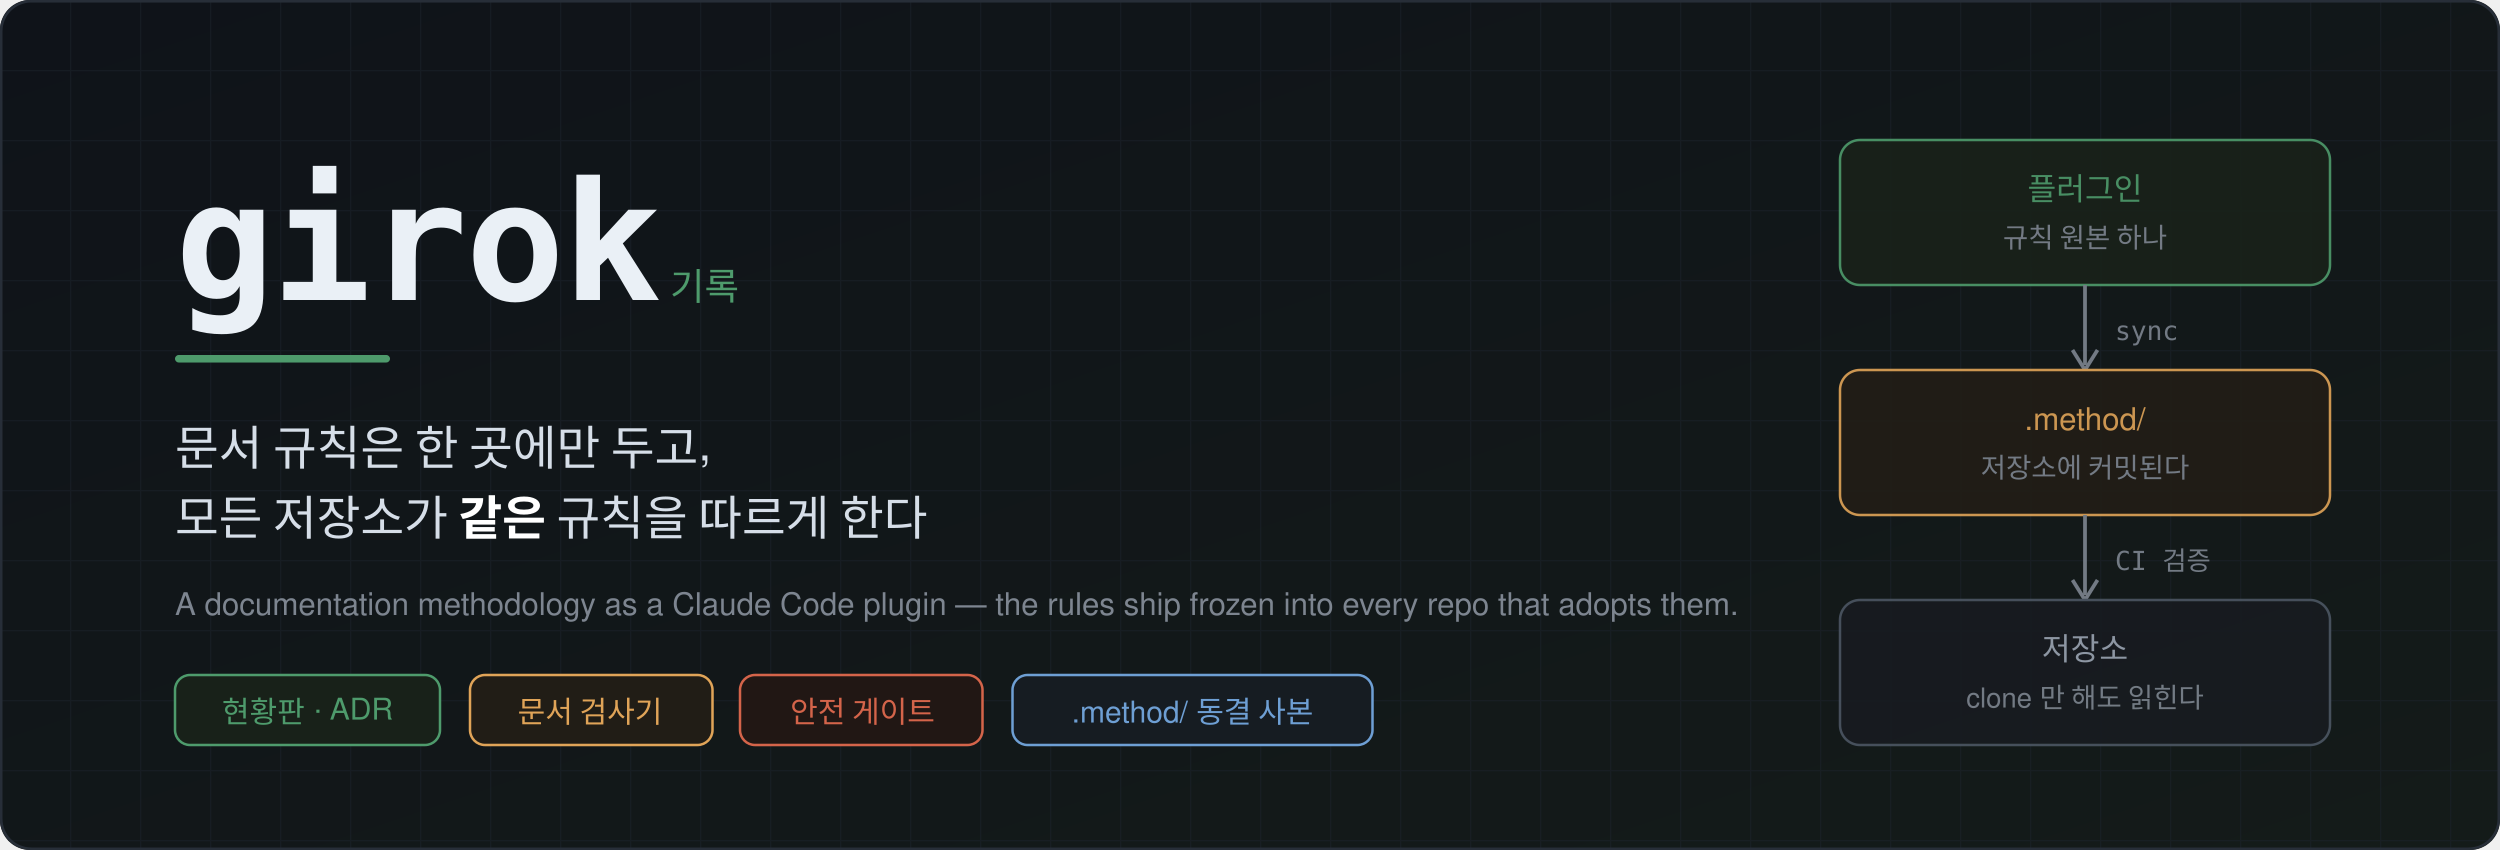
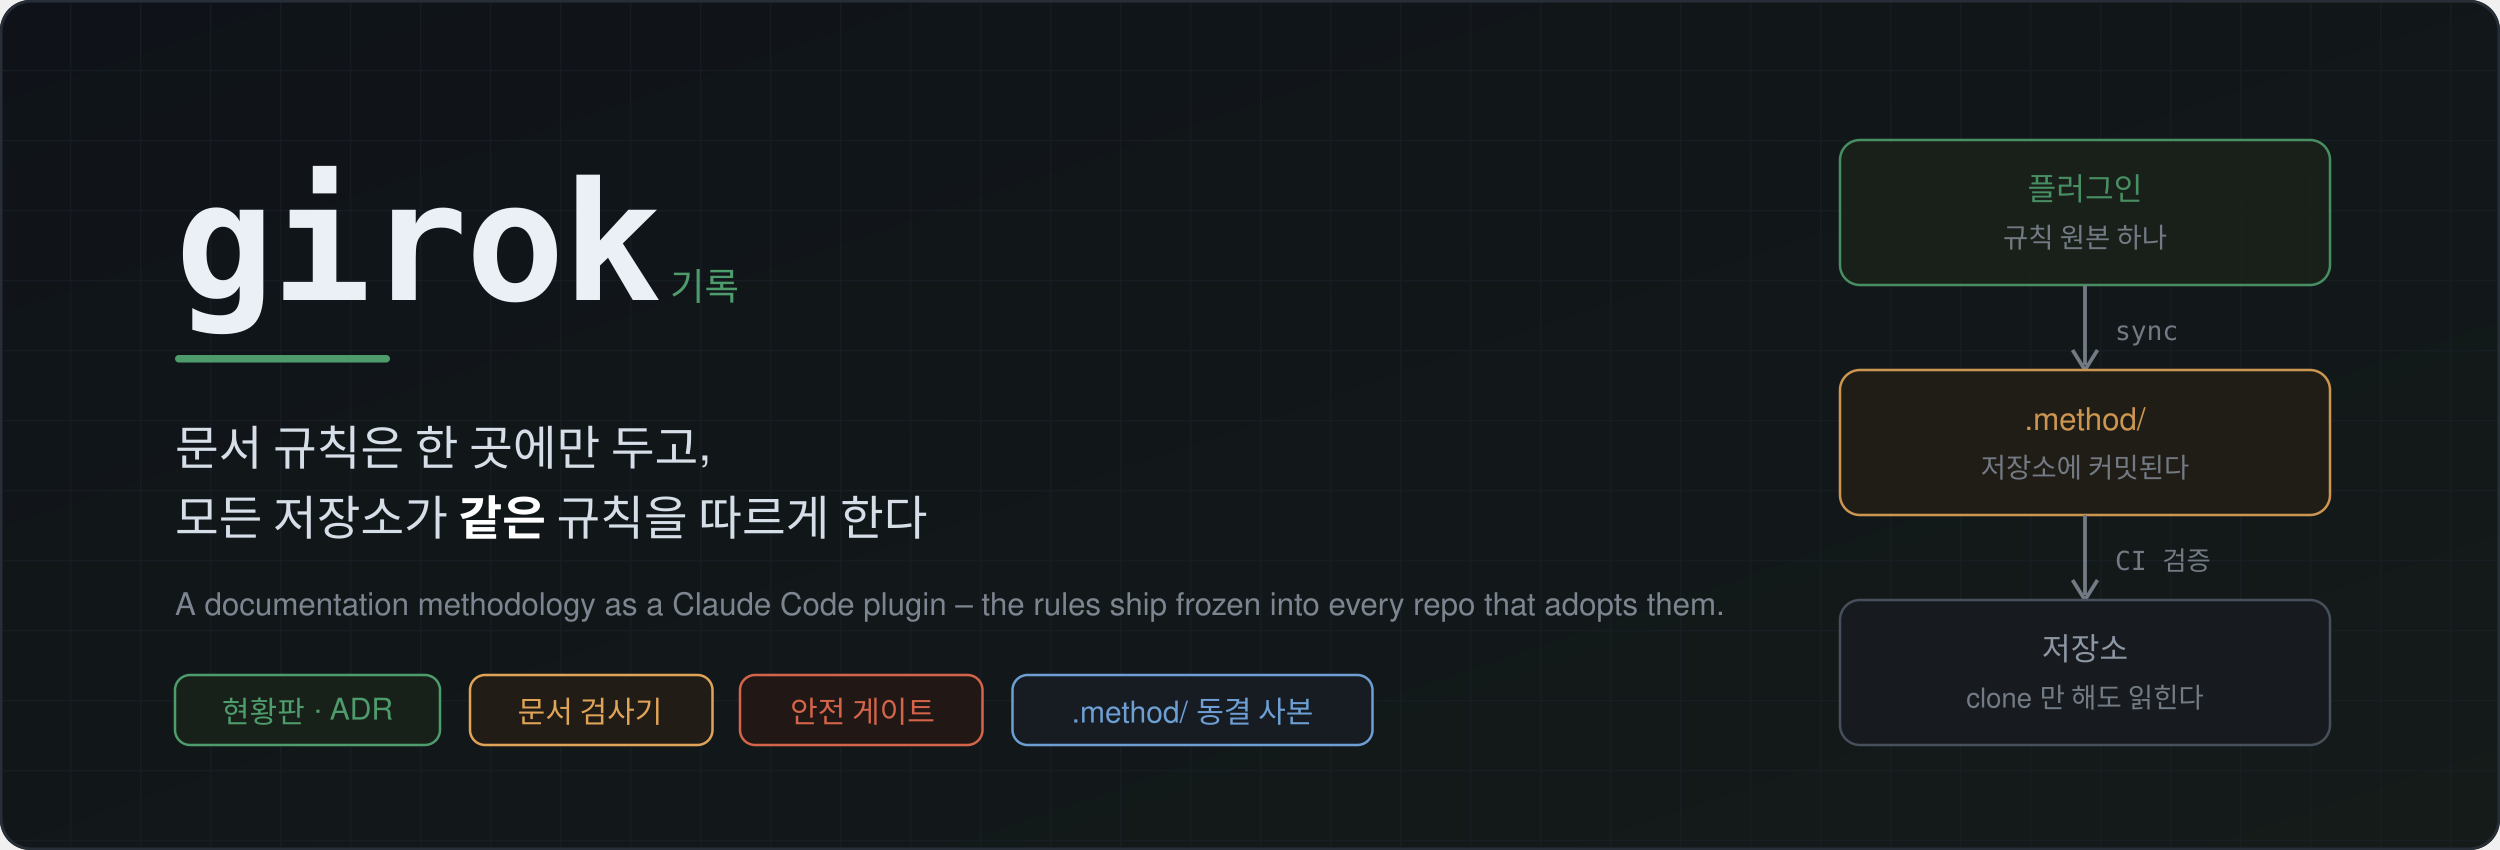
- <svg xmlns="http://www.w3.org/2000/svg" width="1000" height="340" viewBox="0 0 1000 340" role="img" aria-label="girok — 문서 규칙은 한 곳에만 두고, 모든 저장소가 같은 규칙을 따르게 한다">
+ <svg xmlns="http://www.w3.org/2000/svg" width="1000" height="340" viewBox="0 0 1000 340" role="img" aria-label="girok – 문서 규칙은 한 곳에만 두고, 모든 저장소가 같은 규칙을 따르게 한다">
  <defs>
    <linearGradient id="bg" x1="0" y1="0" x2="1" y2="1">
      <stop offset="0" stop-color="#0F1319" />
      <stop offset="1" stop-color="#141B19" />
    </linearGradient>
    <pattern id="grid" width="28" height="28" patternUnits="userSpaceOnUse">
      <path d="M28 0 H0 V28" fill="none" stroke="#1C232B" stroke-width="1" />
    </pattern>
  </defs>
  <rect width="1000" height="340" rx="12" fill="url(#bg)" />
  <rect width="1000" height="340" rx="12" fill="url(#grid)" opacity="0.55" />
  <rect x="0.5" y="0.5" width="999" height="339" rx="12" fill="none" stroke="#272E38" />
  <text x="70" y="120" font-family="ui-monospace,SFMono-Regular,Menlo,Consolas,DejaVu Sans Mono,monospace" font-size="66" font-weight="700" fill="#EAF0F6" letter-spacing="-1">girok</text>
  <text x="268" y="120" font-family="ui-monospace,SFMono-Regular,Menlo,Consolas,DejaVu Sans Mono,monospace" font-size="15" fill="#4E9B6C">기록</text>
  <rect x="70" y="142" width="86" height="3" rx="1.5" fill="#4E9B6C" />
  <text x="70" y="186" font-family="-apple-system,BlinkMacSystemFont,Segoe UI,Noto Sans KR,Helvetica,Arial,sans-serif" font-size="19" fill="#D6DEE8">문서 규칙은 한 곳에만 두고,</text>
  <text x="70" y="214" font-family="-apple-system,BlinkMacSystemFont,Segoe UI,Noto Sans KR,Helvetica,Arial,sans-serif" font-size="19" fill="#D6DEE8">모든 저장소가 <tspan font-weight="700" fill="#FFFFFF">같은</tspan> 규칙을 따르게 한다</text>
-   <text x="70" y="246" font-family="-apple-system,BlinkMacSystemFont,Segoe UI,Noto Sans KR,Helvetica,Arial,sans-serif" font-size="12.5" fill="#7D8590">A documentation methodology as a Claude Code plugin — the rules ship frozen into every repo that adopts them.</text>
+   <text x="70" y="246" font-family="-apple-system,BlinkMacSystemFont,Segoe UI,Noto Sans KR,Helvetica,Arial,sans-serif" font-size="12.5" fill="#7D8590">A documentation methodology as a Claude Code plugin – the rules ship frozen into every repo that adopts them.</text>
  <g font-family="-apple-system,BlinkMacSystemFont,Segoe UI,Noto Sans KR,Helvetica,Arial,sans-serif" font-size="12">
    <rect x="70" y="270" width="106" height="28" rx="6" fill="#182119" stroke="#4E9B6C" />
    <text x="123" y="289" text-anchor="middle" fill="#4E9B6C">현황판 · ADR</text>
    <rect x="188" y="270" width="97" height="28" rx="6" fill="#211D16" stroke="#E0A458" />
    <text x="236" y="289" text-anchor="middle" fill="#E0A458">문서 검사기</text>
    <rect x="296" y="270" width="97" height="28" rx="6" fill="#211714" stroke="#D4644A" />
    <text x="345" y="289" text-anchor="middle" fill="#D4644A">안전 게이트</text>
    <rect x="405" y="270" width="144" height="28" rx="6" fill="#161C22" stroke="#6E9FD4" />
    <text x="477" y="289" text-anchor="middle" fill="#6E9FD4">.method/ 동결 사본</text>
  </g>
  <g opacity="0.9">
    <rect x="736" y="56" width="196" height="58" rx="8" fill="#182119" stroke="#4E9B6C" />
    <text x="834" y="80" text-anchor="middle" font-family="-apple-system,BlinkMacSystemFont,Segoe UI,Noto Sans KR,Helvetica,Arial,sans-serif" font-size="12.5" fill="#4E9B6C">플러그인</text>
    <text x="834" y="99" text-anchor="middle" font-family="-apple-system,BlinkMacSystemFont,Segoe UI,Noto Sans KR,Helvetica,Arial,sans-serif" font-size="11" fill="#7D8590">규칙 원본 하나</text>
    <path d="M834 114 V146" stroke="#7D8590" stroke-width="1.5" />
    <path d="M829 140 l5 8 l5 -8" fill="none" stroke="#7D8590" stroke-width="1.5" />
    <text x="846" y="136" font-family="ui-monospace,SFMono-Regular,Menlo,Consolas,DejaVu Sans Mono,monospace" font-size="10.5" fill="#7D8590">sync</text>
    <rect x="736" y="148" width="196" height="58" rx="8" fill="#211D16" stroke="#E0A458" />
    <text x="834" y="172" text-anchor="middle" font-family="-apple-system,BlinkMacSystemFont,Segoe UI,Noto Sans KR,Helvetica,Arial,sans-serif" font-size="12.5" fill="#E0A458">.method/</text>
    <text x="834" y="191" text-anchor="middle" font-family="-apple-system,BlinkMacSystemFont,Segoe UI,Noto Sans KR,Helvetica,Arial,sans-serif" font-size="11" fill="#7D8590">저장소에 커밋된다</text>
    <path d="M834 206 V238" stroke="#7D8590" stroke-width="1.5" />
    <path d="M829 232 l5 8 l5 -8" fill="none" stroke="#7D8590" stroke-width="1.5" />
    <text x="846" y="228" font-family="ui-monospace,SFMono-Regular,Menlo,Consolas,DejaVu Sans Mono,monospace" font-size="10.5" fill="#7D8590">CI 검증</text>
    <rect x="736" y="240" width="196" height="58" rx="8" fill="#171B20" stroke="#4B5563" />
    <text x="834" y="264" text-anchor="middle" font-family="-apple-system,BlinkMacSystemFont,Segoe UI,Noto Sans KR,Helvetica,Arial,sans-serif" font-size="12.5" fill="#9AA4B2">저장소</text>
    <text x="834" y="283" text-anchor="middle" font-family="-apple-system,BlinkMacSystemFont,Segoe UI,Noto Sans KR,Helvetica,Arial,sans-serif" font-size="11" fill="#7D8590">clone 만 해도 읽힌다</text>
  </g>
</svg>
